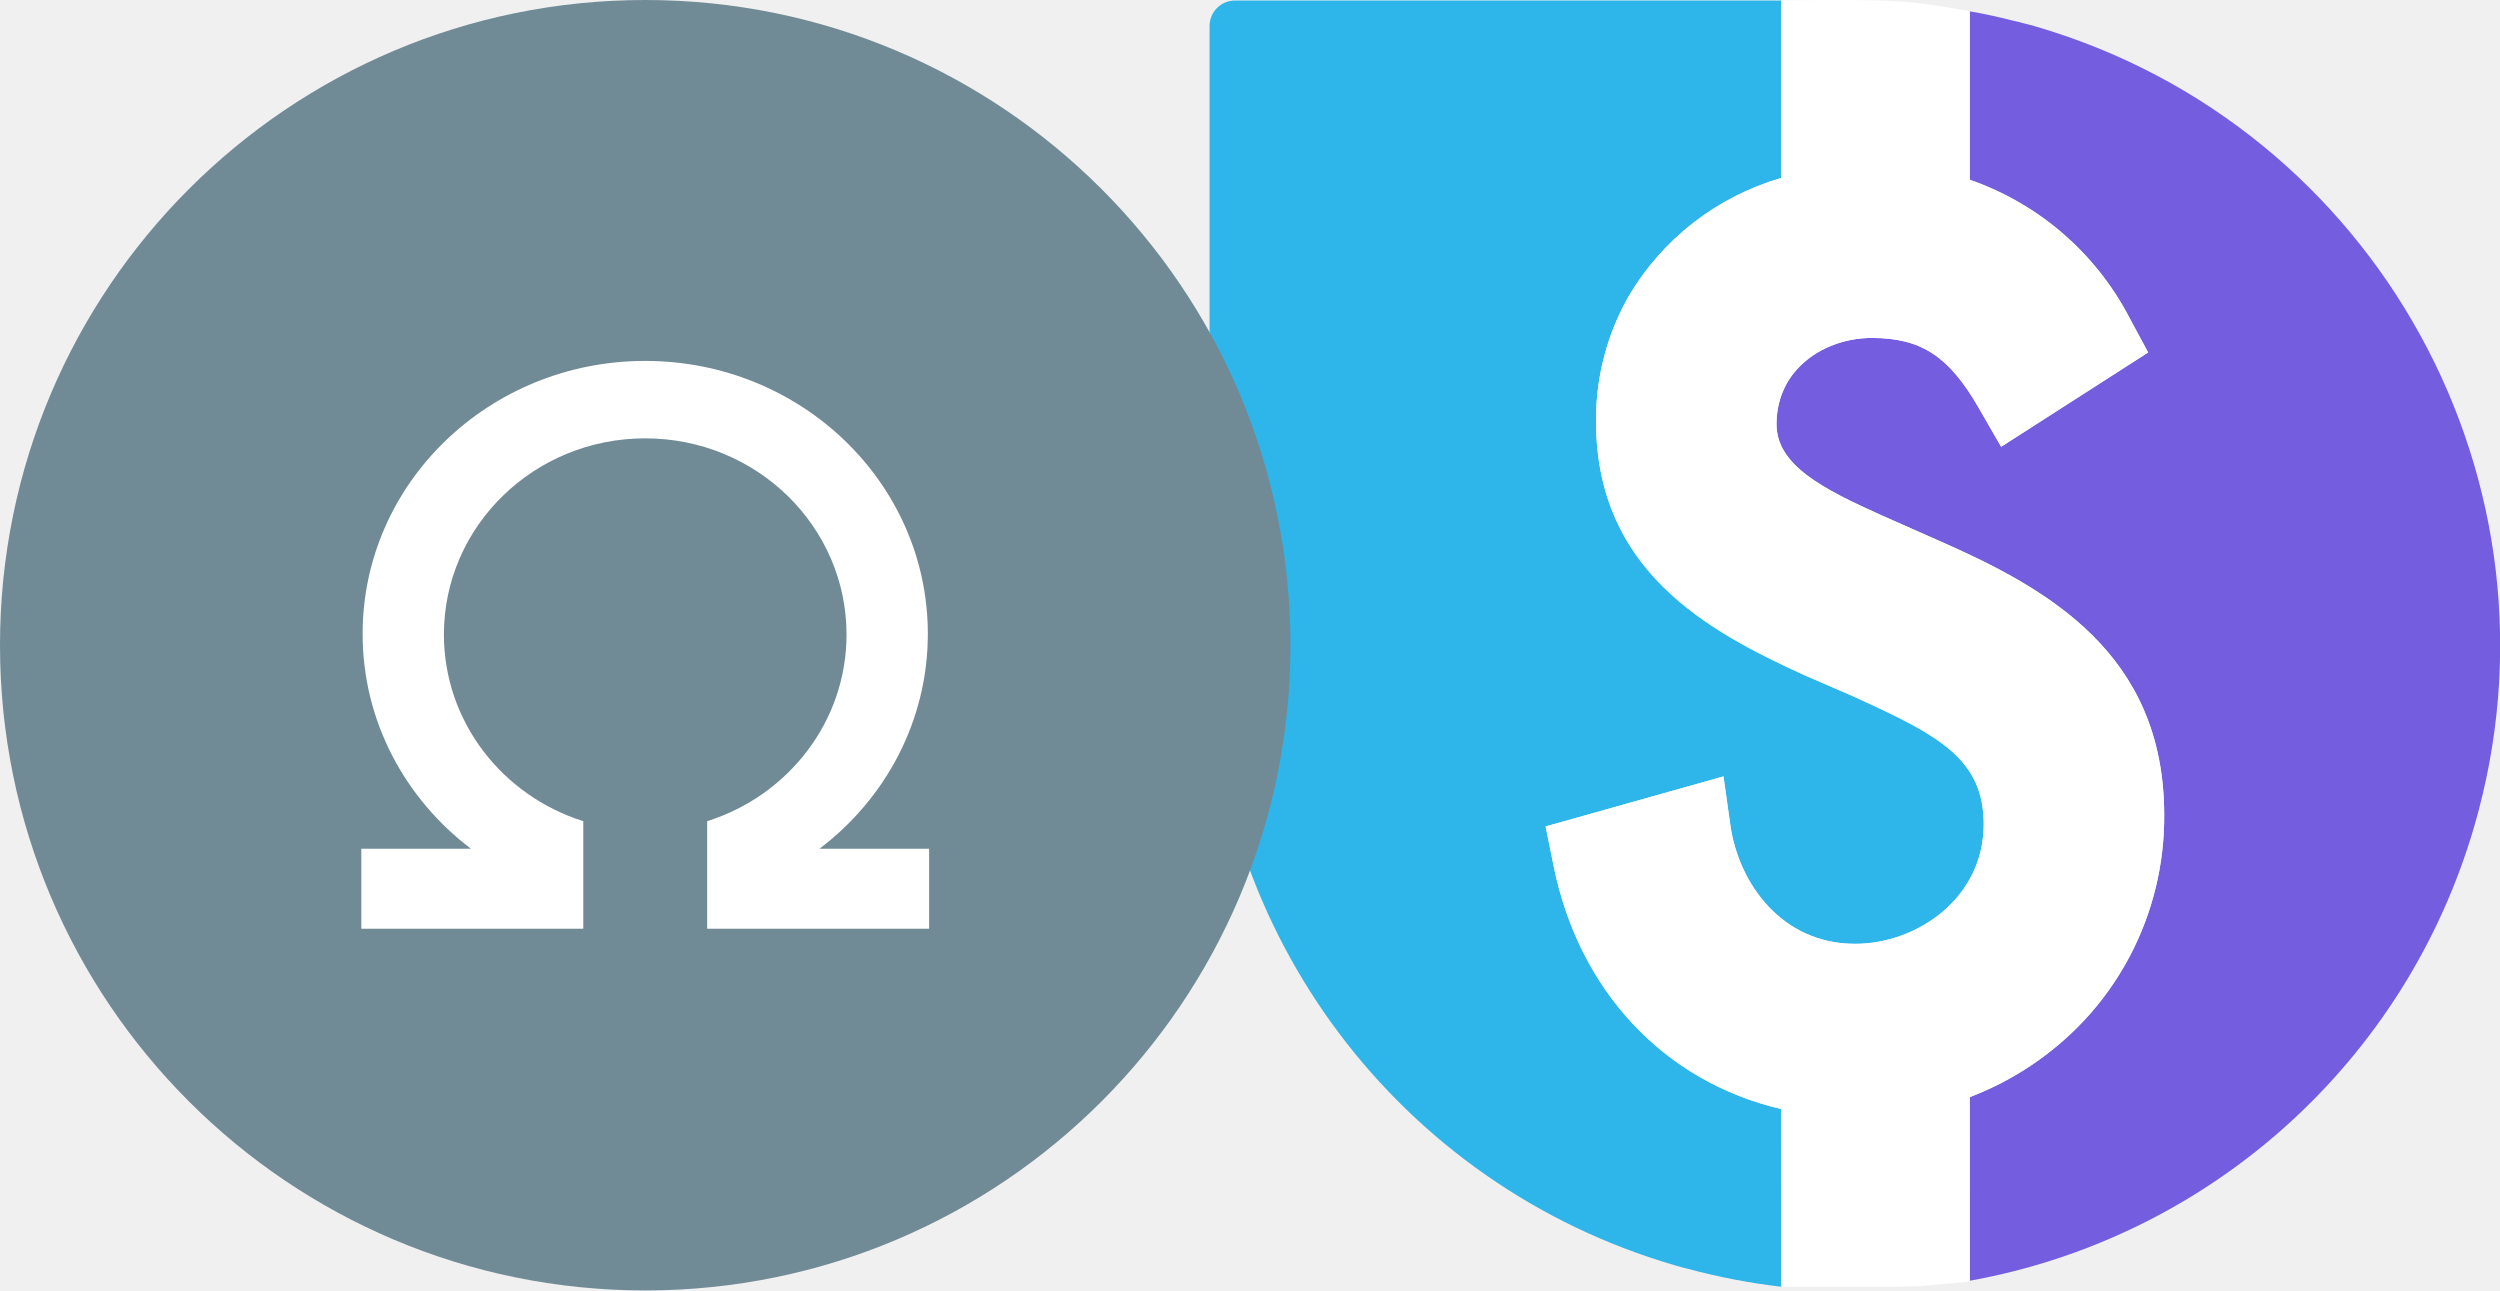
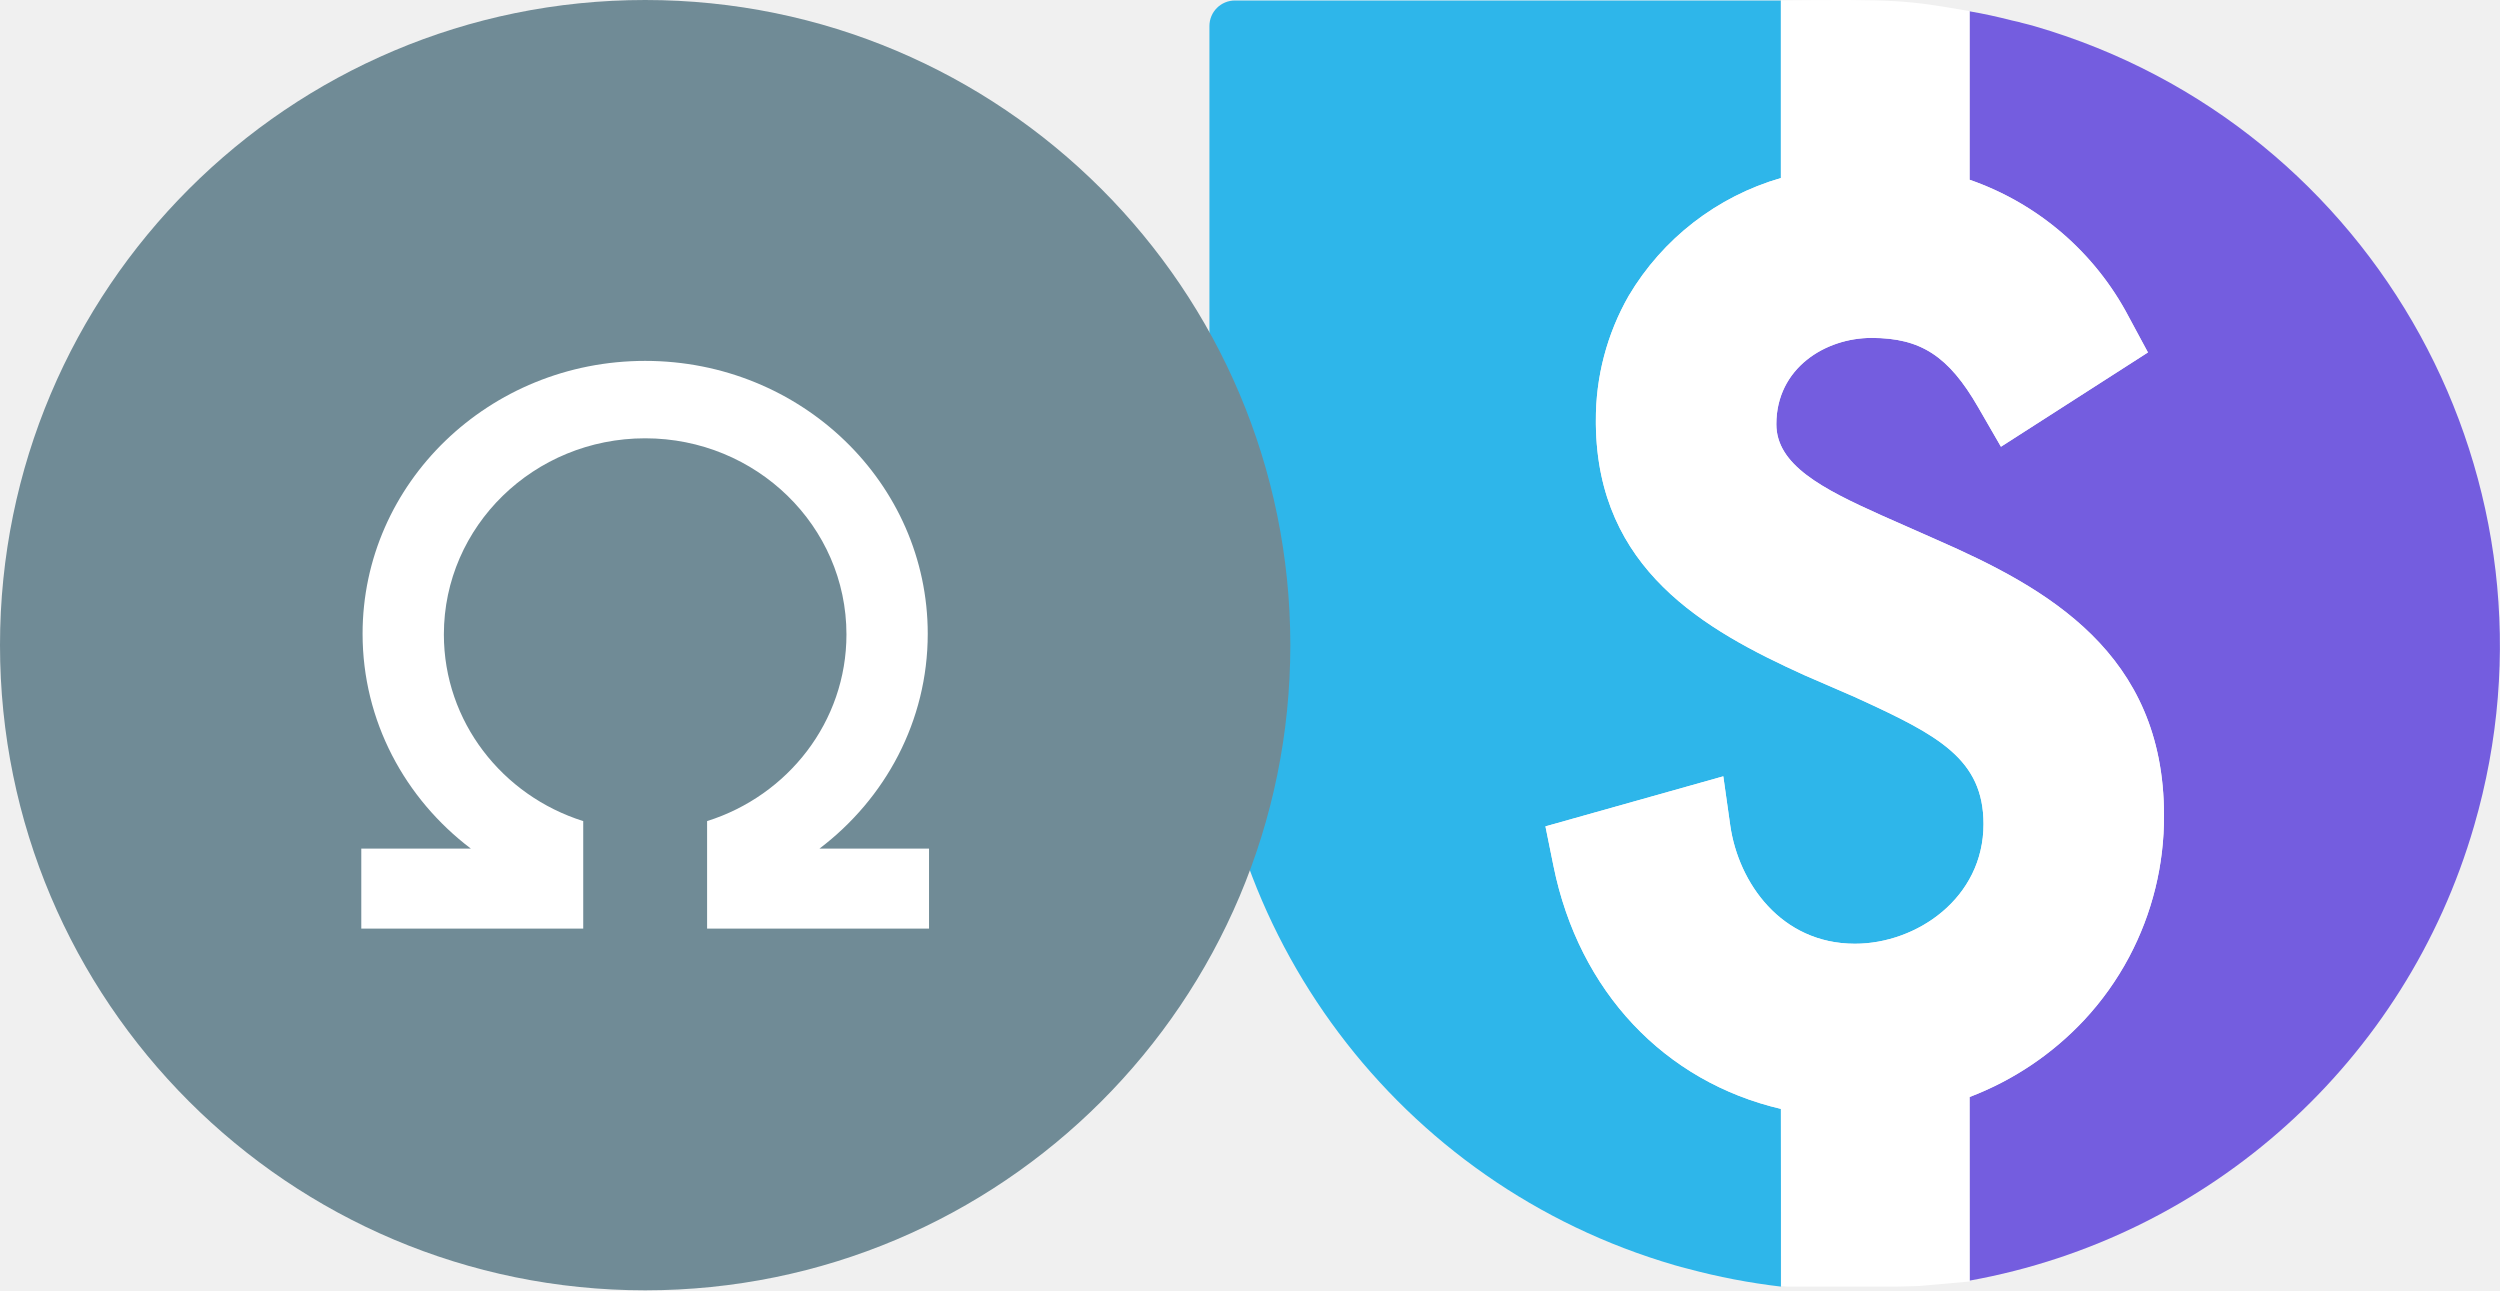
- <svg xmlns="http://www.w3.org/2000/svg" width="61.994" height="32" viewBox="0 0 61.994 32" fill="none" version="1.1" id="svg78">
+ <svg xmlns="http://www.w3.org/2000/svg" width="62" height="32" viewBox="0 0 62 32" fill="none">
  <defs id="defs82">
    <clipPath id="b">
      <rect width="128" height="128" id="rect2" x="0" y="0" />
    </clipPath>
  </defs>
  <g id="a" clip-path="url(#b)" transform="matrix(0.2500319,0,0,0.2500319,29.99395,-0.09628032)">
    <g transform="translate(0,-0.007)" id="g15">
      <path d="M 101.714,81.709 A 63.907,63.907 0 0 1 51.675,126.8 V 108.588 A 30.378,30.378 0 0 0 63.039,100.96 29.384,29.384 0 0 0 67.5,94.7 29.685,29.685 0 0 0 70.96,80.637 C 70.96,64.537 59.337,58.1 48.44,53.326 l -5.518,-2.439 c -5.9,-2.646 -10.413,-5 -10.413,-9.029 0,-5.569 4.86,-8.562 9.444,-8.562 4.878,0 7.645,1.8 10.568,6.867 l 2.266,3.926 14.581,-9.357 -1.9,-3.528 A 28.319,28.319 0 0 0 51.676,17.604 V 0.9 c 1.418,0.242 2.819,0.553 4.238,0.917 0.138,0.035 0.294,0.069 0.45,0.1 a 3.682,3.682 0 0 1 0.467,0.121 0.535,0.535 0 0 1 0.138,0.035 c 0.381,0.1 0.778,0.19 1.176,0.311 a 63.992,63.992 0 0 1 43.569,79.325 z" transform="translate(23.721,0.614)" fill="#745ddf" id="path7" />
      <path d="m 76.779,81.972 c 0,7.334 -6.625,11.865 -12.748,11.865 -7.351,0 -11.554,-6.071 -12.367,-11.71 L 50.972,77.232 33.33,82.2 l 0.8,3.944 c 2.525,12.436 11.018,21.379 22.555,24.077 v 17.625 a 64.405,64.405 0 0 1 -9.271,-1.782 c -0.432,-0.1 -0.848,-0.225 -1.28,-0.346 A 64.037,64.037 0 0 1 0,64.295 V 2.805 A 2.528,2.528 0 0 1 2.525,0.28 h 54.156 v 17.608 a 25.936,25.936 0 0 0 -15.1,11.692 24.69,24.69 0 0 0 -3.252,12.4 v 0.346 C 38.5,56.684 49.053,62.686 59.016,67.2 l 4.984,2.162 0.415,0.19 c 7.902,3.616 12.364,5.985 12.364,12.42 z" transform="translate(0,0.162)" fill="#2eb6ea" id="path9" />
      <g transform="translate(33.33,0.392)" id="g13">
        <path d="m 80.621,81.251 a 29.685,29.685 0 0 1 -3.459,14.062 29.384,29.384 0 0 1 -4.463,6.261 30.378,30.378 0 0 1 -11.364,7.626 l 0.008,18.3 -5.115,0.452 c 0,0 -10.969,0.329 -13.581,0 L 42.62,110.379 C 31.084,107.68 22.591,98.738 20.066,86.3 l -0.8,-3.944 17.642,-4.964 0.692,4.895 C 38.417,87.928 42.62,94 49.971,94 c 6.123,0 12.748,-4.532 12.748,-11.865 0,-6.434 -4.463,-8.8 -12.367,-12.419 l -0.415,-0.19 -4.981,-2.162 C 34.993,62.848 24.442,56.846 24.269,42.49 V 42.144 A 24.69,24.69 0 0 1 27.521,29.744 25.936,25.936 0 0 1 42.62,18.05 V 0.424 C 54.156,0.326 55.039,0.394 61.335,1.5 v 16.723 a 28.319,28.319 0 0 1 15.792,13.6 l 1.9,3.528 -14.578,9.349 -2.266,-3.926 c -2.923,-5.068 -5.691,-6.867 -10.568,-6.867 -4.584,0 -9.444,2.992 -9.444,8.562 0,4.03 4.514,6.382 10.413,9.029 L 58.1,53.94 C 69,58.714 80.621,65.148 80.621,81.251 Z" transform="translate(-19.27,-0.392)" fill="#ffffff" id="path11" />
      </g>
    </g>
  </g>
  <path d="M 0,16 C 0,7.163 7.163,0 16,0 24.837,0 32,7.163 32,16 32,24.837 24.837,32 16,32 7.163,32 0,24.837 0,16 Z" fill="#708b96" id="path74" />
  <path fill-rule="evenodd" clip-rule="evenodd" d="m 17.536,22.998 v 0.032 h 5.504 v -1.984 h -2.718 c 1.635,-1.239 2.686,-3.165 2.686,-5.328 0,-3.738 -3.138,-6.768 -7.008,-6.768 -3.87,0 -7.008,3.03 -7.008,6.768 0,2.163 1.051,4.089 2.686,5.328 H 8.96 v 1.984 H 14.464 v -0.032 -0.675 -1.96 c -2.006,-0.631 -3.456,-2.465 -3.456,-4.629 0,-2.686 2.235,-4.864 4.992,-4.864 2.757,0 4.992,2.178 4.992,4.864 0,2.164 -1.451,3.998 -3.456,4.629 z" fill="#ffffff" id="path76" />
</svg>
